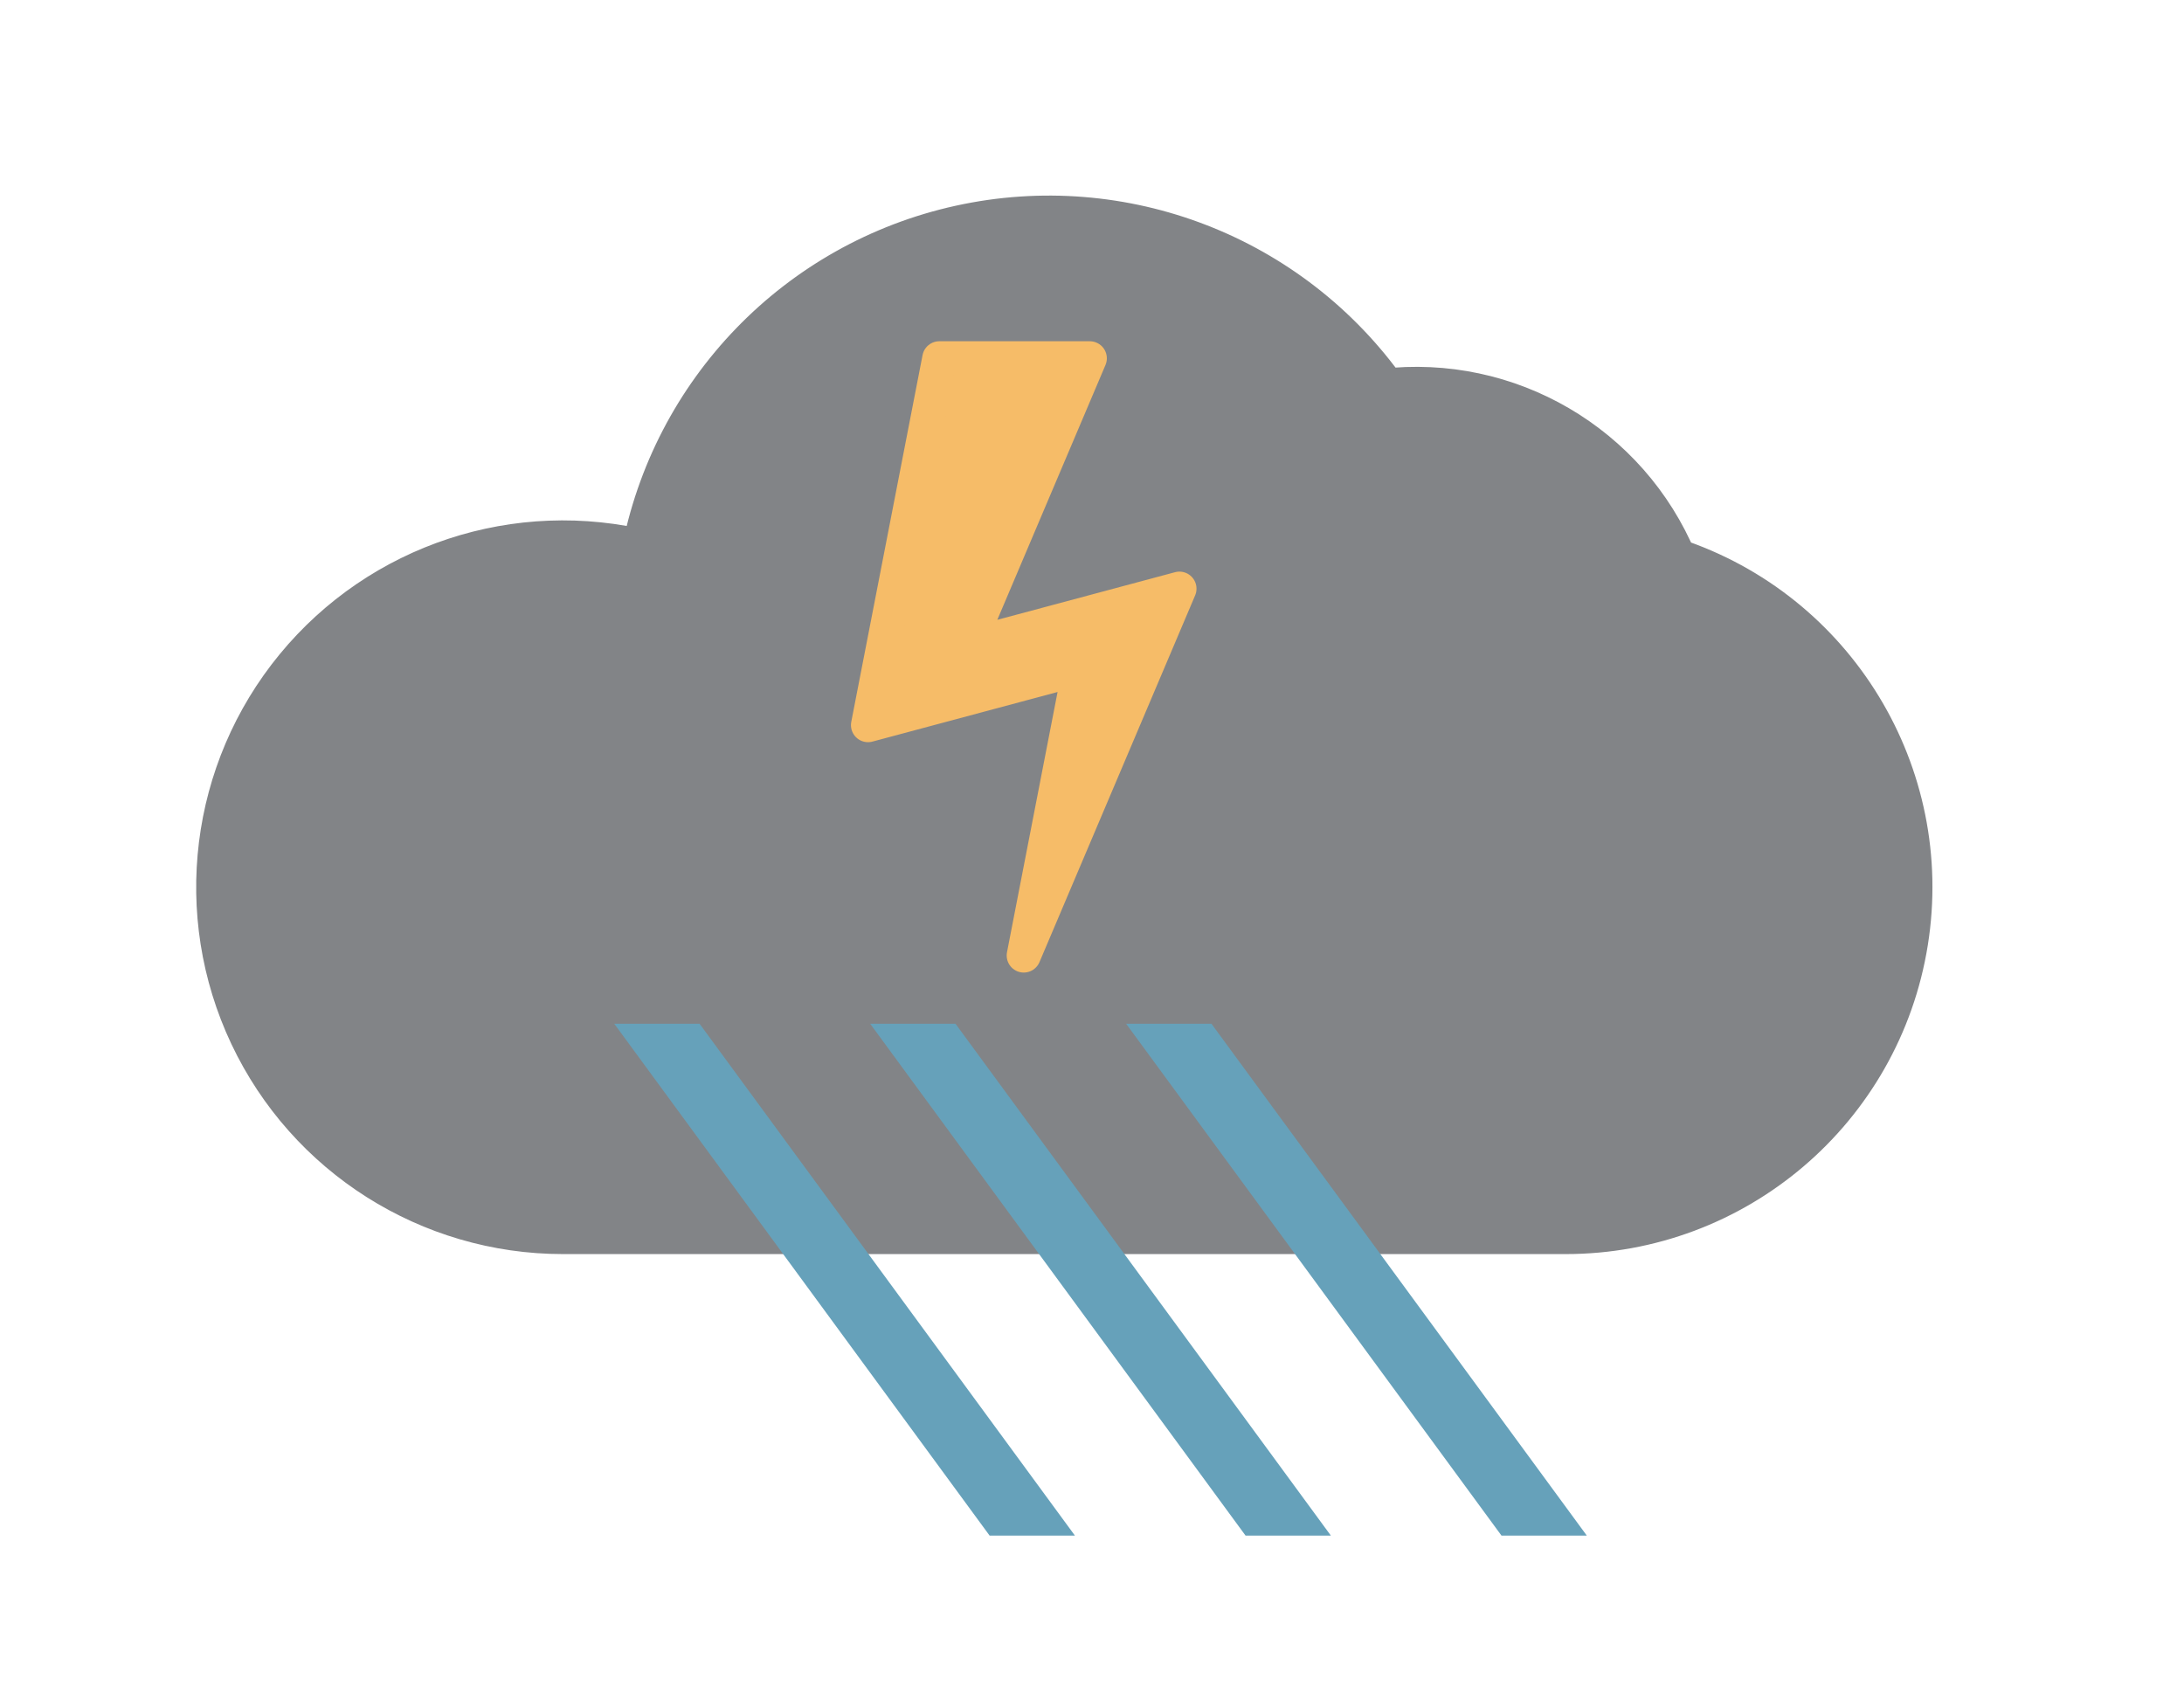
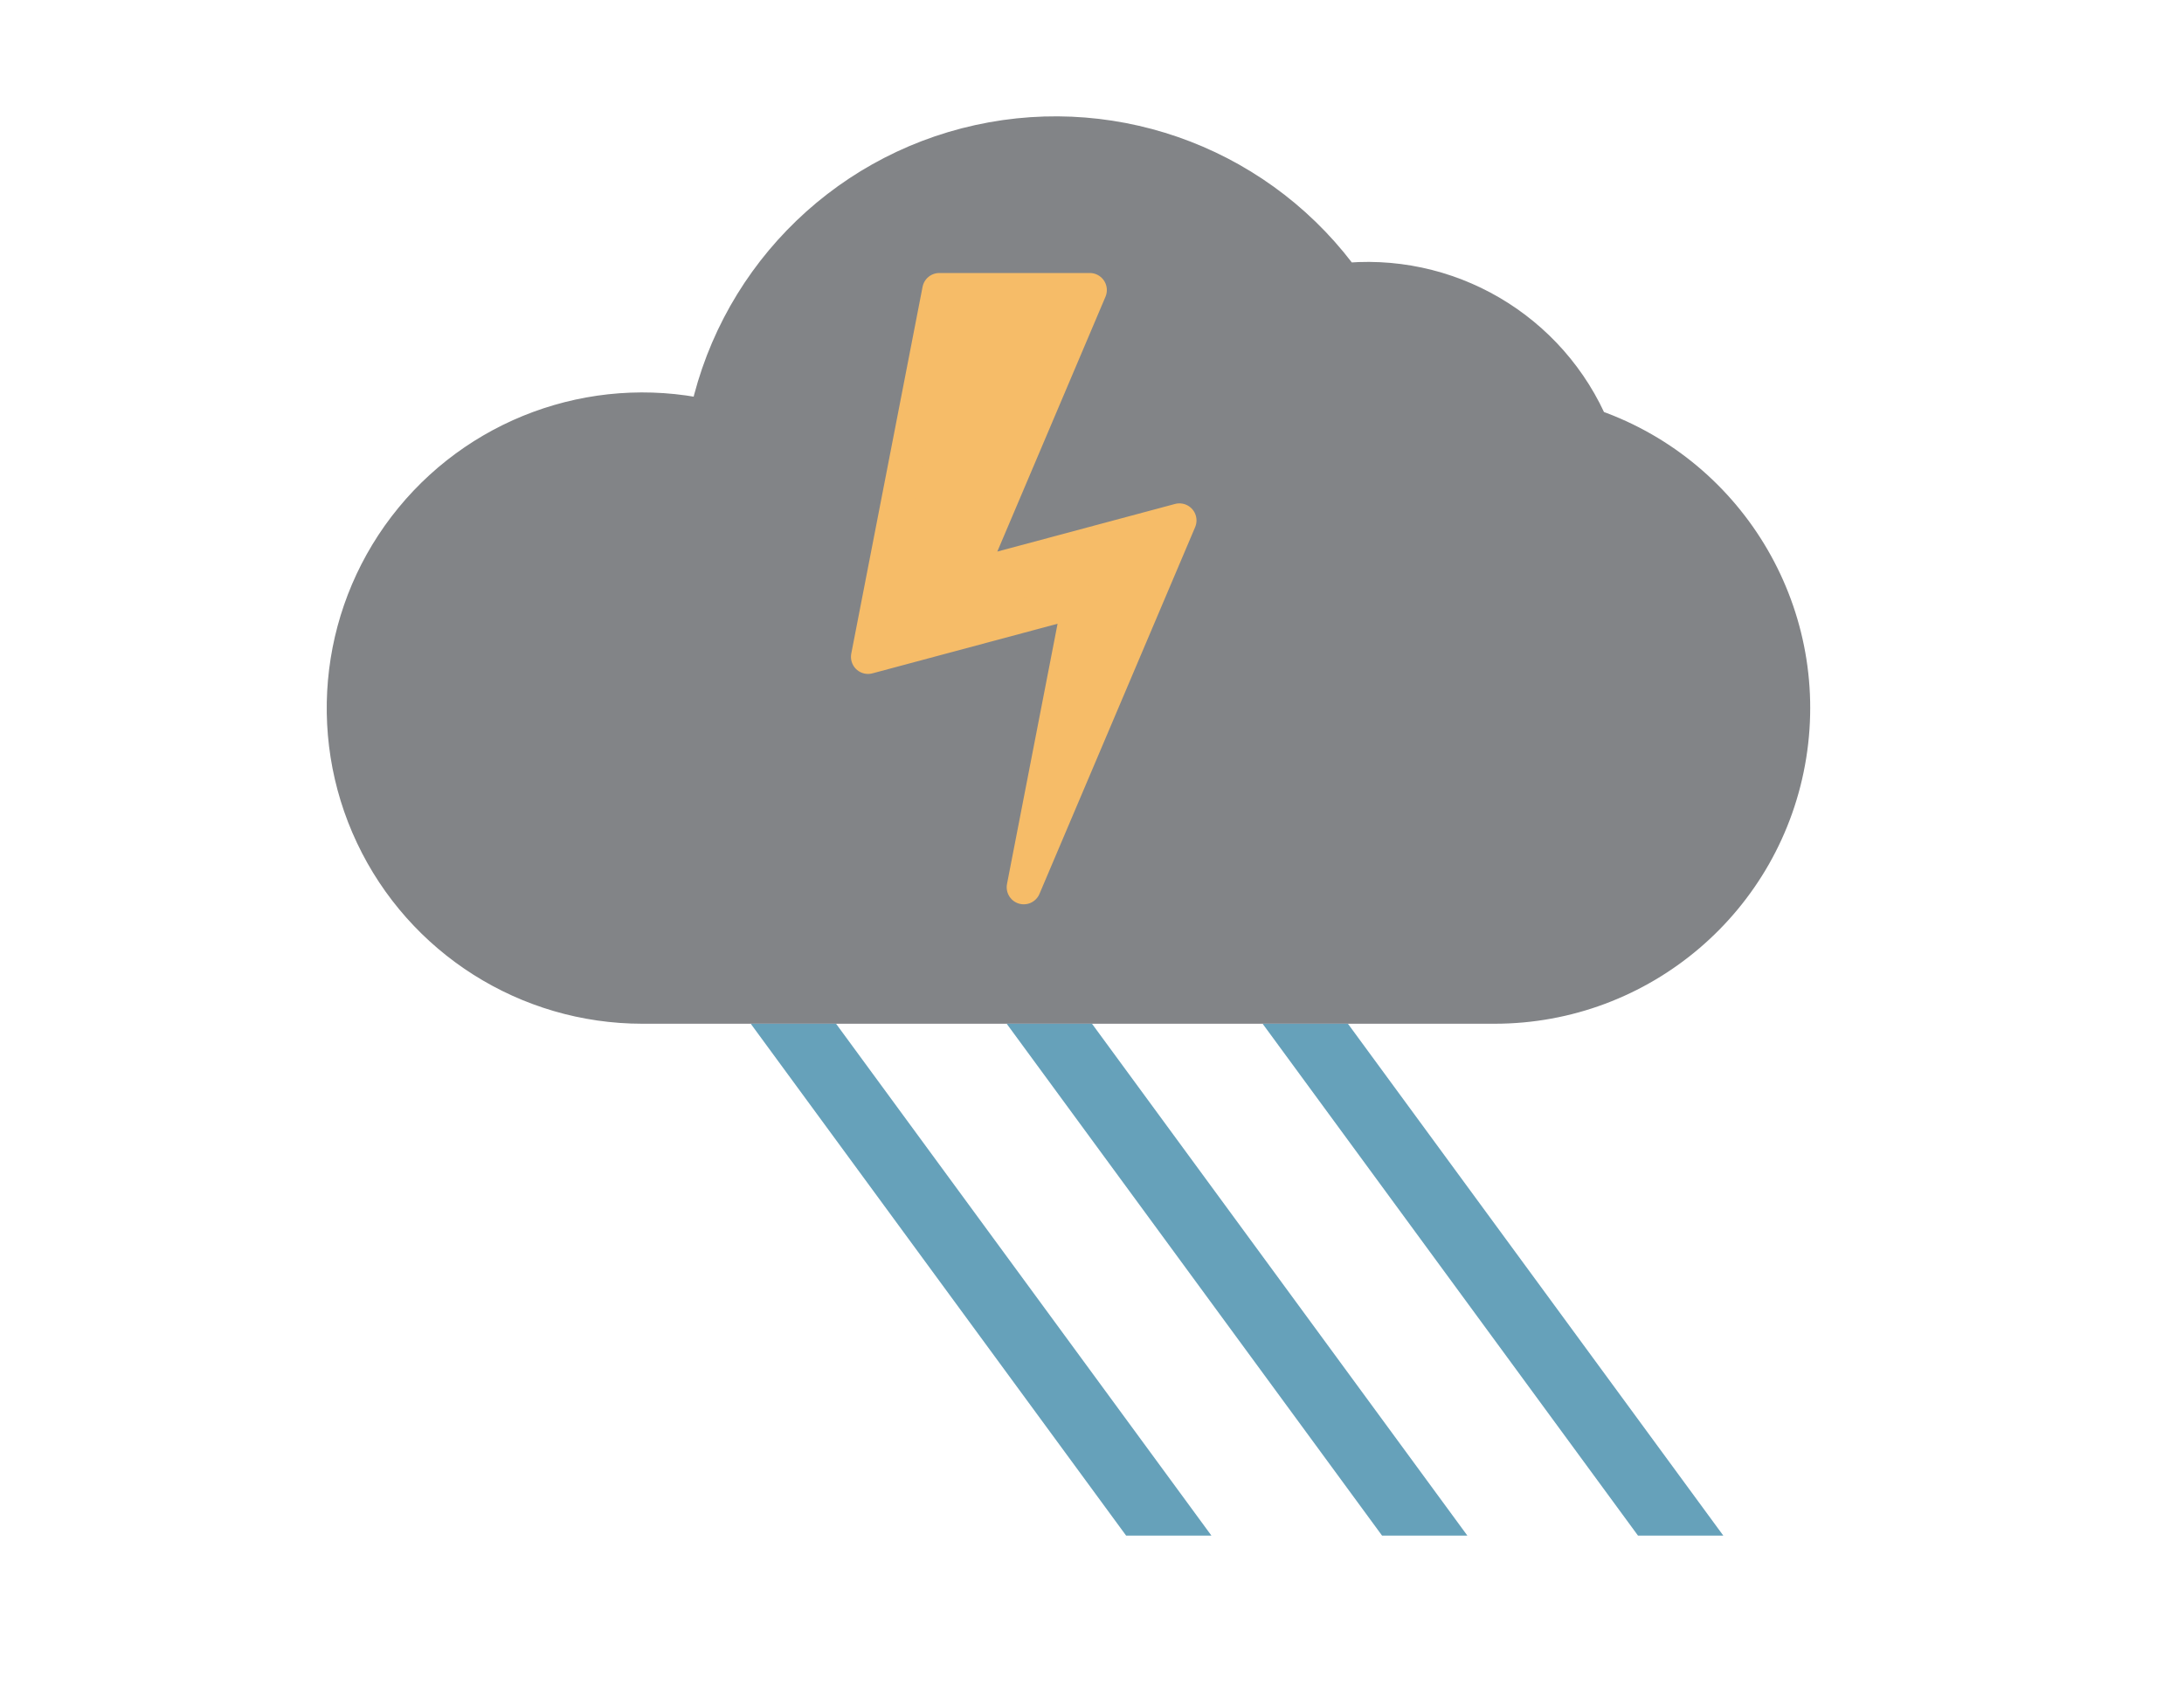
<svg xmlns="http://www.w3.org/2000/svg" version="1.1" width="128" height="100" viewBox="-64 -50 128 100">
  <g stroke-width="3">
-     <path stroke="#828487" fill="#828487" d="M -31,22 a 20,20 0 1 1 4.88,-39.395 a 24,24 0 0 1 43.201,-9.491 a 16.25,16.25 0 0 1 16.919,9.886 a 20,20 0 0 1 -6.245,39z" />
-     <path stroke-width="2" stroke-linejoin="round" stroke="#f6bc68" fill="#f6bc68" d="M-4,6 l9.125,-21.498 l-12.396,3.321 l7.141,-16.823 h-8.818 l-4.179,21.498 l12.396,-3.321 z" />
-     <path stroke="none" fill="#66a1ba" d="M -28,10 h5 l22.0,30 h-5 l-22.0,-30 z m 15,0 h5 l22.0,30 h-5 l-22.0,-30 z m 15,0 h5 l22.0,30 h-5 l-22.0,-30 z " />
+     <path stroke="#828487" fill="#828487" d="M -26.35,8.5 a17.0,17.0 0 1 1 4.148,-33.486 a20.4,20.4 0 0 1 36.721,-8.067 a13.812,13.812 0 0 1 14.381,8.403 a17.0,17.0 0 0 1 -5.308,33.15 z" />
+     <path stroke-width="2" stroke-linejoin="round" stroke="#f6bc68" fill="#f6bc68" d="M-4,2 l9.125,-21.498 l-12.396,3.321 l7.141,-16.823 h-8.818 l-4.179,21.498 l12.396,-3.321 z" />
+     <path stroke="none" fill="#66a1ba" d="M -20,10 h5 l22.0,30 h-5 l-22.0,-30 z m 15,0 h5 l22.0,30 h-5 l-22.0,-30 z m 15,0 h5 l22.0,30 h-5 l-22.0,-30 z " />
  </g>
</svg>
